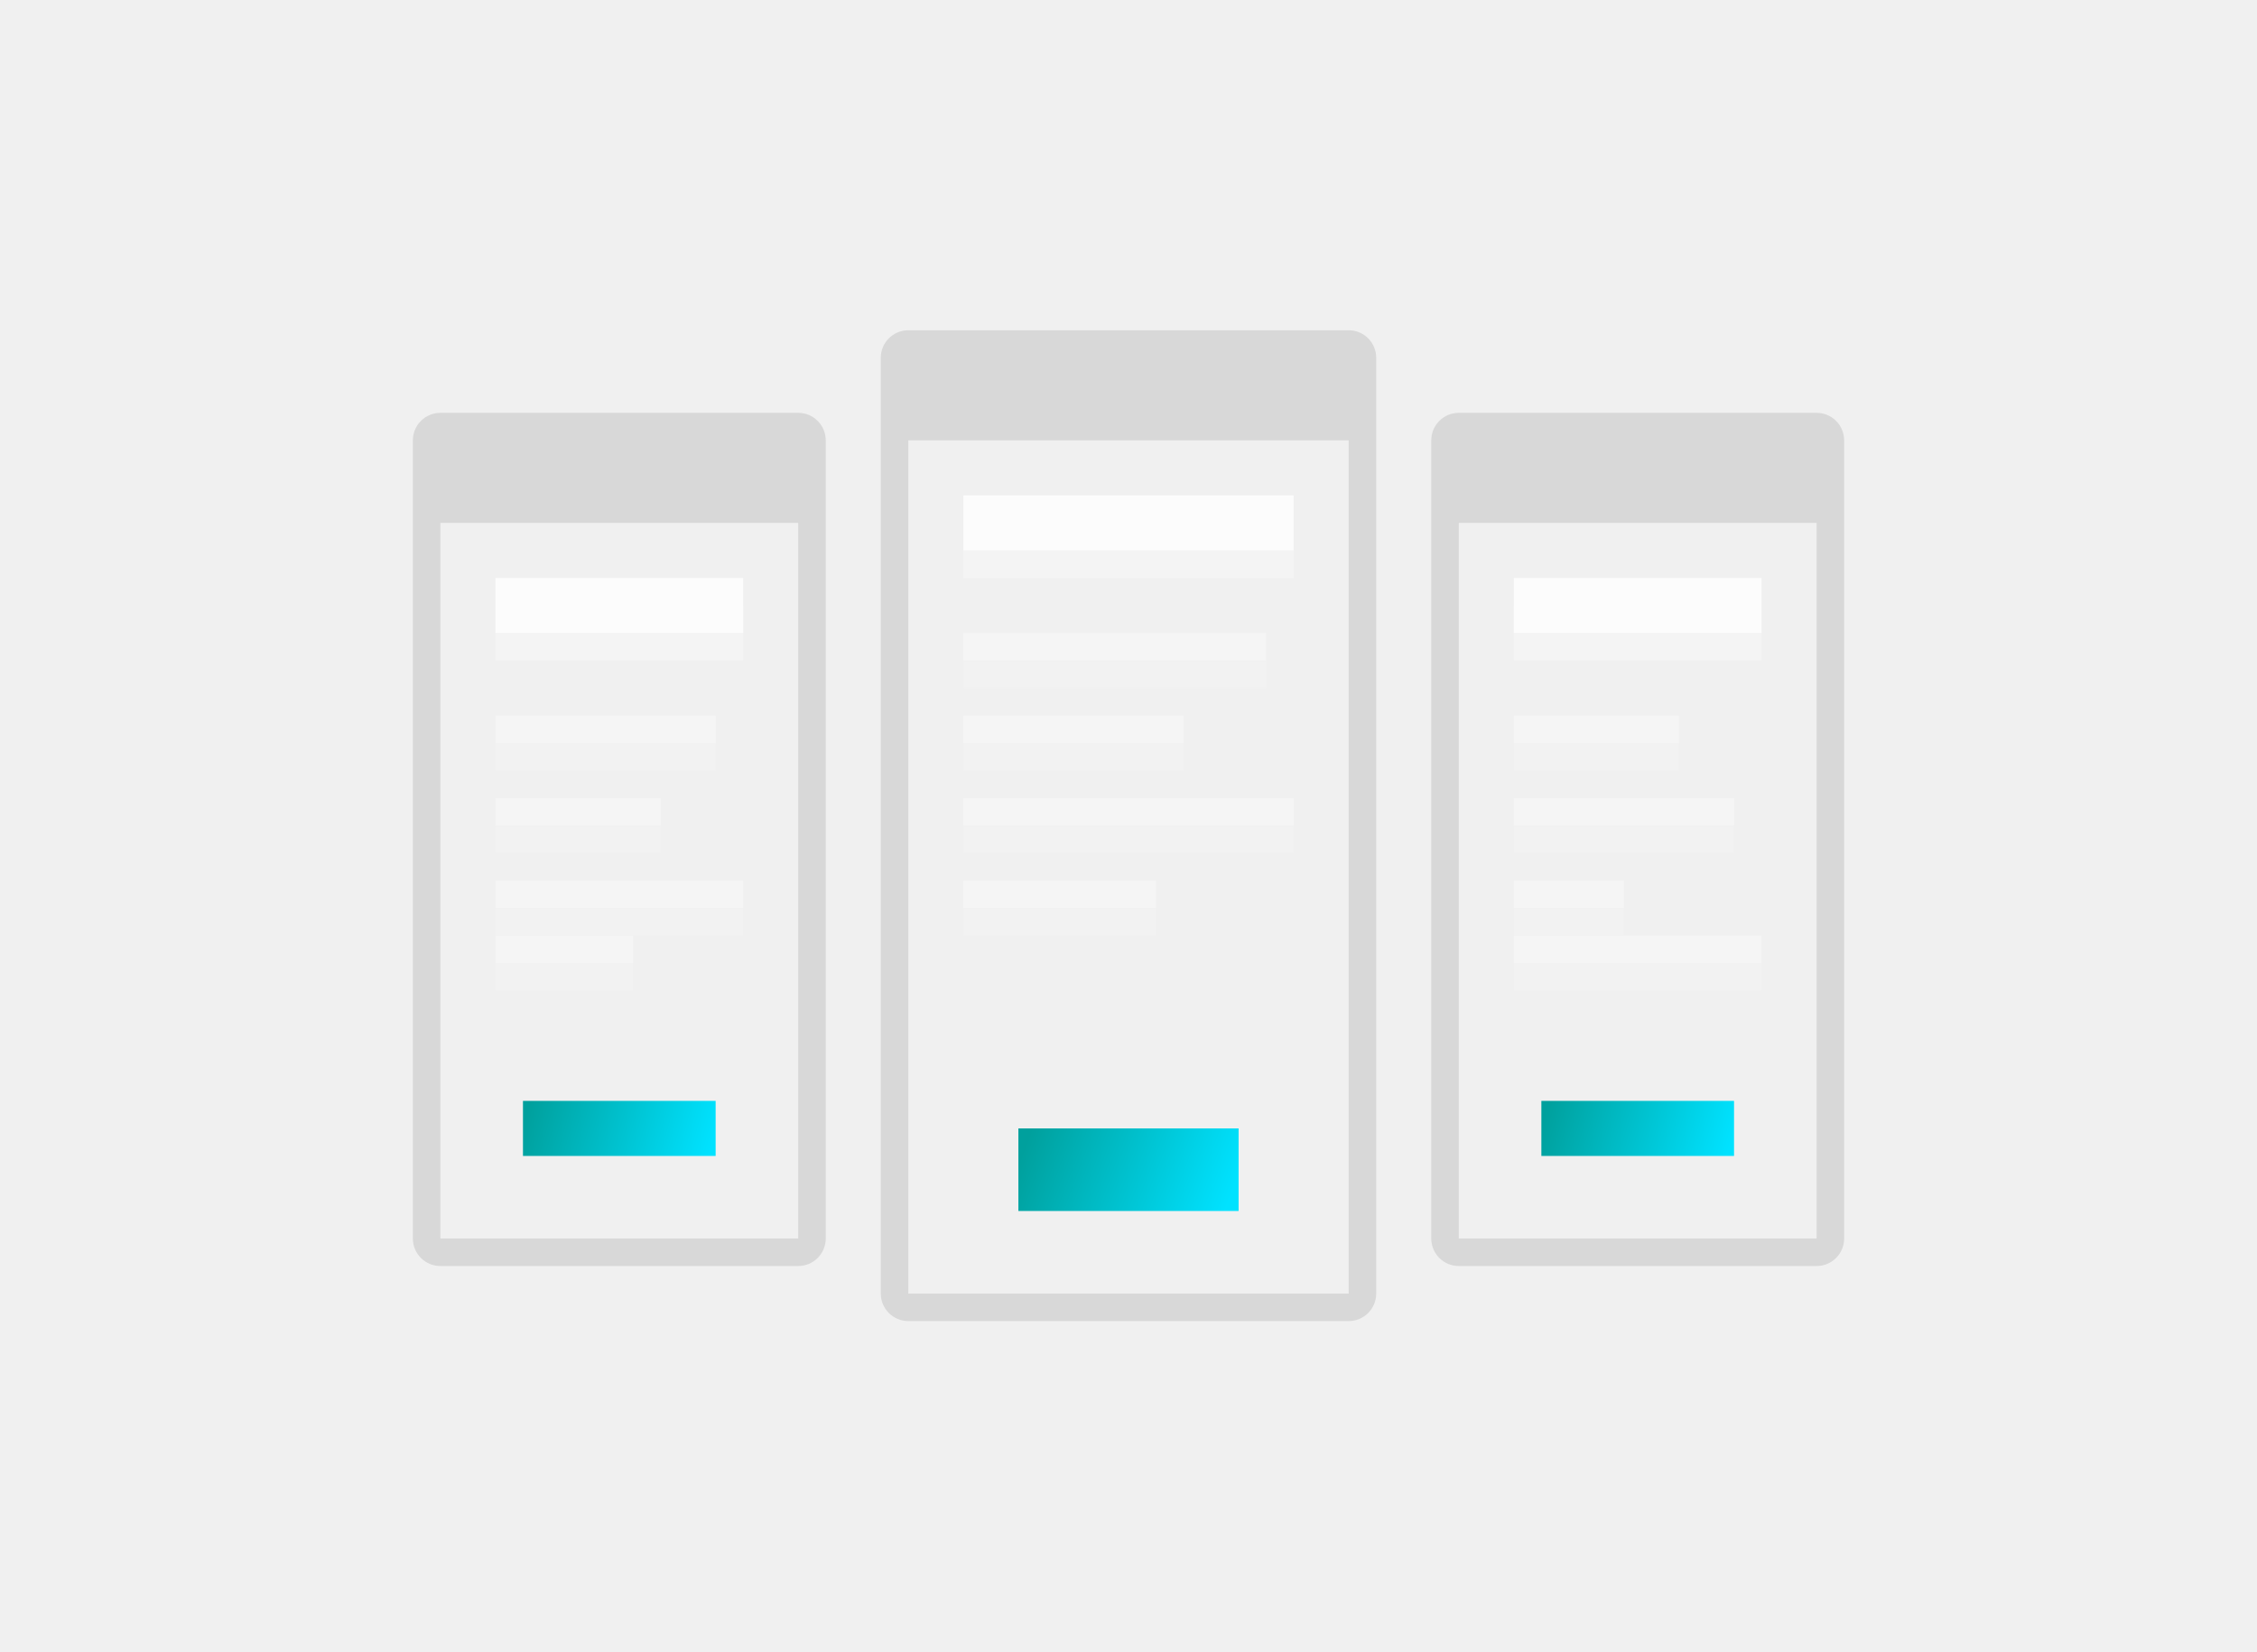
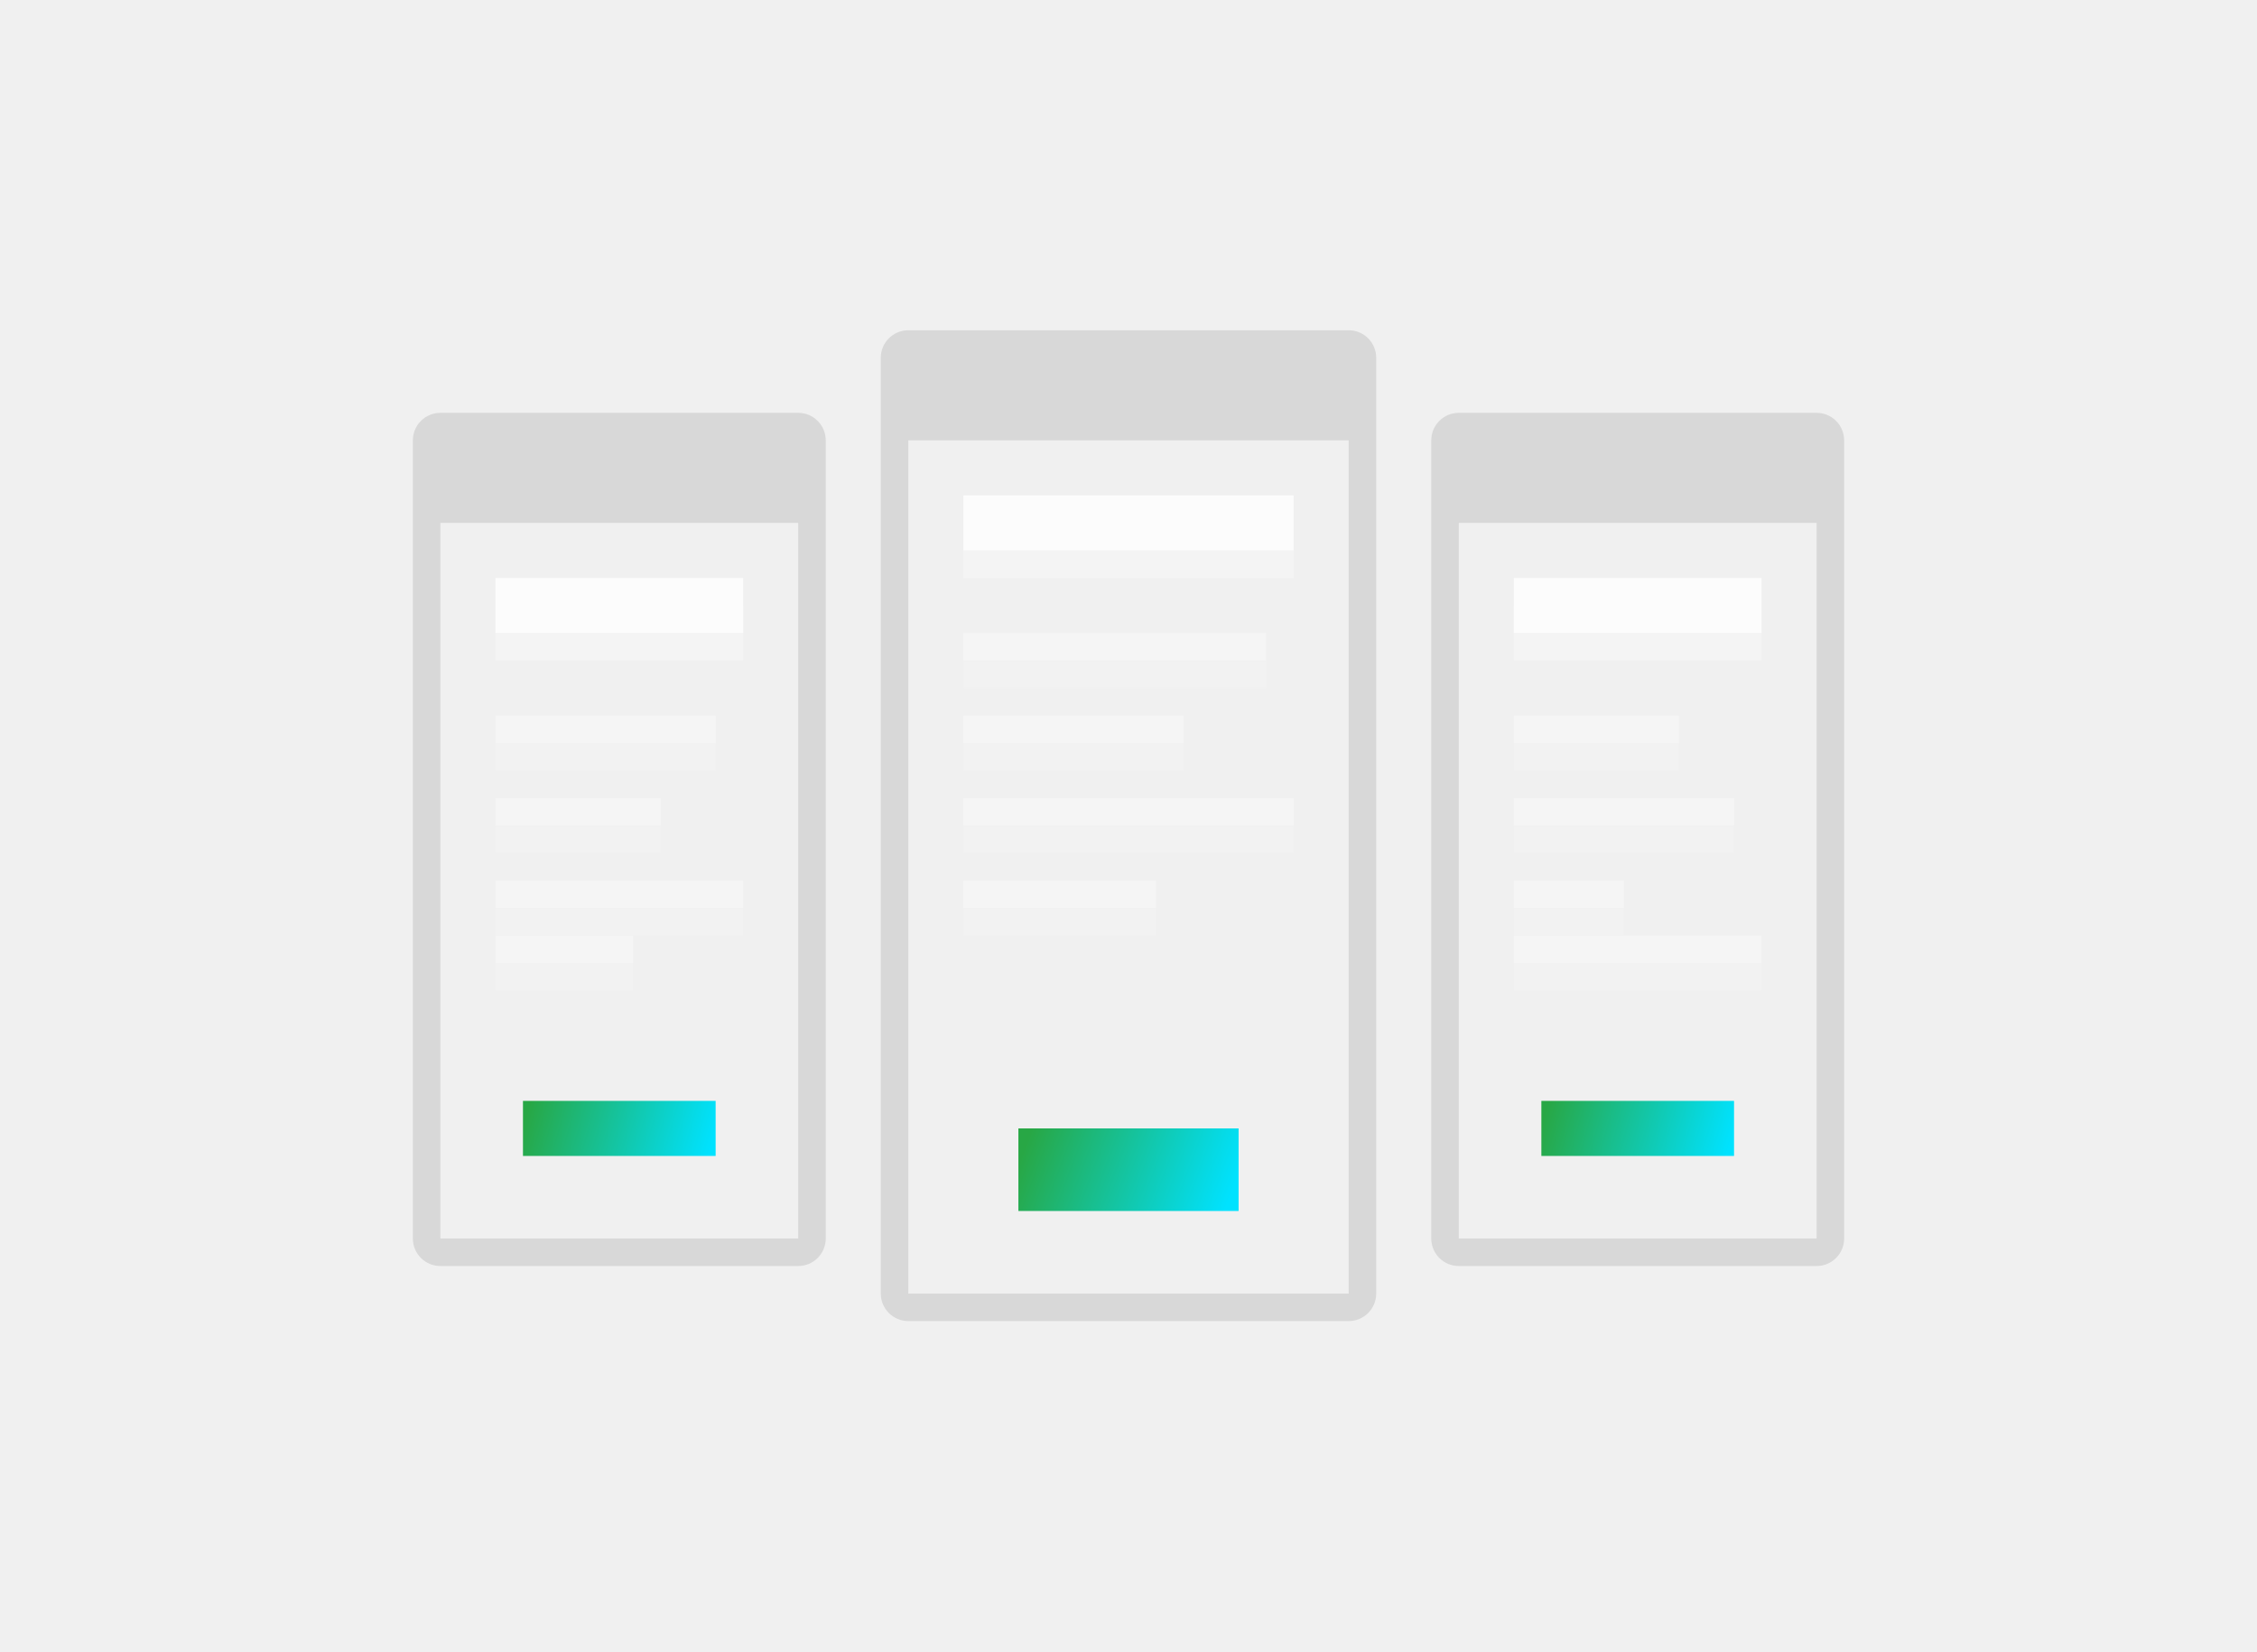
<svg xmlns="http://www.w3.org/2000/svg" xmlns:xlink="http://www.w3.org/1999/xlink" width="82" height="60" viewBox="0 0 82 60">
  <defs>
    <linearGradient id="linearGradient-1" x1="0%" x2="100%" y1="45.918%" y2="54.082%">
-       <stop offset="0%" stop-color="#00A09D" />
+       <stop offset="0%" stop-color="#28A745" />
      <stop offset="100%" stop-color="#00E2FF" />
    </linearGradient>
    <linearGradient id="linearGradient-2" x1="0%" x2="100%" y1="42.969%" y2="57.031%">
-       <stop offset="0%" stop-color="#00A09D" />
+       <stop offset="0%" stop-color="#28A745" />
      <stop offset="100%" stop-color="#00E2FF" />
    </linearGradient>
    <path id="path-3" d="M12 9v2H3V9h9zm37 0v2h-9V9h9z" />
    <filter id="filter-4" width="102.2%" height="200%" x="-1.1%" y="-25%" filterUnits="objectBoundingBox">
      <feOffset dy="1" in="SourceAlpha" result="shadowOffsetOuter1" />
      <feComposite in="shadowOffsetOuter1" in2="SourceAlpha" operator="out" result="shadowOffsetOuter1" />
      <feColorMatrix in="shadowOffsetOuter1" values="0 0 0 0 1   0 0 0 0 1   0 0 0 0 1  0 0 0 0.292 0" />
    </filter>
    <path id="path-5" d="M8 22v1H3v-1h5zm4-2v1H3v-1h9zm-3-3v1H3v-1h6zm2-3v1H3v-1h8z" />
    <filter id="filter-6" width="111.1%" height="122.2%" x="-5.6%" y="-5.6%" filterUnits="objectBoundingBox">
      <feOffset dy="1" in="SourceAlpha" result="shadowOffsetOuter1" />
      <feComposite in="shadowOffsetOuter1" in2="SourceAlpha" operator="out" result="shadowOffsetOuter1" />
      <feColorMatrix in="shadowOffsetOuter1" values="0 0 0 0 1   0 0 0 0 1   0 0 0 0 1  0 0 0 0.1 0" />
    </filter>
    <path id="path-7" d="M27 20v1h-7v-1h7zm5-3v1H20v-1h12zm-4-3v1h-8v-1h8zm3-3v1H20v-1h11z" />
    <filter id="filter-8" width="108.3%" height="120%" x="-4.2%" y="-5%" filterUnits="objectBoundingBox">
      <feOffset dy="1" in="SourceAlpha" result="shadowOffsetOuter1" />
      <feComposite in="shadowOffsetOuter1" in2="SourceAlpha" operator="out" result="shadowOffsetOuter1" />
      <feColorMatrix in="shadowOffsetOuter1" values="0 0 0 0 1   0 0 0 0 1   0 0 0 0 1  0 0 0 0.1 0" />
    </filter>
    <path id="path-9" d="M49 22v1h-9v-1h9zm-5-2v1h-4v-1h4zm4-3v1h-8v-1h8zm-2-3v1h-6v-1h6z" />
    <filter id="filter-10" width="111.1%" height="122.2%" x="-5.6%" y="-5.6%" filterUnits="objectBoundingBox">
      <feOffset dy="1" in="SourceAlpha" result="shadowOffsetOuter1" />
      <feComposite in="shadowOffsetOuter1" in2="SourceAlpha" operator="out" result="shadowOffsetOuter1" />
      <feColorMatrix in="shadowOffsetOuter1" values="0 0 0 0 1   0 0 0 0 1   0 0 0 0 1  0 0 0 0.1 0" />
    </filter>
    <rect id="path-11" width="12" height="2" x="20" y="6" />
    <filter id="filter-12" width="108.3%" height="200%" x="-4.2%" y="-25%" filterUnits="objectBoundingBox">
      <feOffset dy="1" in="SourceAlpha" result="shadowOffsetOuter1" />
      <feComposite in="shadowOffsetOuter1" in2="SourceAlpha" operator="out" result="shadowOffsetOuter1" />
      <feColorMatrix in="shadowOffsetOuter1" values="0 0 0 0 1   0 0 0 0 1   0 0 0 0 1  0 0 0 0.292 0" />
    </filter>
  </defs>
  <g fill="none" fill-rule="evenodd" class="snippets_thumbs">
    <g class="s_comparisons">
      <rect width="82" height="60" class="bg" />
      <g class="group" transform="translate(15 12)">
        <path fill="#D8D8D8" d="M14 3a1 1 0 0 1 1 1v29a1 1 0 0 1-1 1H1a1 1 0 0 1-1-1V4a1 1 0 0 1 1-1h13zm0 4H1v26h13V7zm37-4a1 1 0 0 1 1 1v29a1 1 0 0 1-1 1H38a1 1 0 0 1-1-1V4a1 1 0 0 1 1-1h13zm0 4H38v26h13V7zM34 0a1 1 0 0 1 1 1v34a1 1 0 0 1-1 1H18a1 1 0 0 1-1-1V1a1 1 0 0 1 1-1h16zm0 4H18v31h16V4z" class="combined_shape" />
        <rect width="7" height="2" x="4" y="28" fill="url(#linearGradient-1)" class="rectangle" />
        <rect width="7" height="2" x="41" y="28" fill="url(#linearGradient-1)" class="rectangle" />
        <rect width="8" height="3" x="22" y="29" fill="url(#linearGradient-2)" class="rectangle" />
        <g class="combined_shape">
          <use fill="#000" filter="url(#filter-4)" xlink:href="#path-3" />
          <use fill="#FFF" fill-opacity=".78" xlink:href="#path-3" />
        </g>
        <g class="combined_shape">
          <use fill="#000" filter="url(#filter-6)" xlink:href="#path-5" />
          <use fill="#FFF" fill-opacity=".348" xlink:href="#path-5" />
        </g>
        <g class="combined_shape">
          <use fill="#000" filter="url(#filter-8)" xlink:href="#path-7" />
          <use fill="#FFF" fill-opacity=".348" xlink:href="#path-7" />
        </g>
        <g class="combined_shape">
          <use fill="#000" filter="url(#filter-10)" xlink:href="#path-9" />
          <use fill="#FFF" fill-opacity=".348" xlink:href="#path-9" />
        </g>
        <g class="rectangle">
          <use fill="#000" filter="url(#filter-12)" xlink:href="#path-11" />
          <use fill="#FFF" fill-opacity=".78" xlink:href="#path-11" />
        </g>
      </g>
    </g>
  </g>
</svg>
